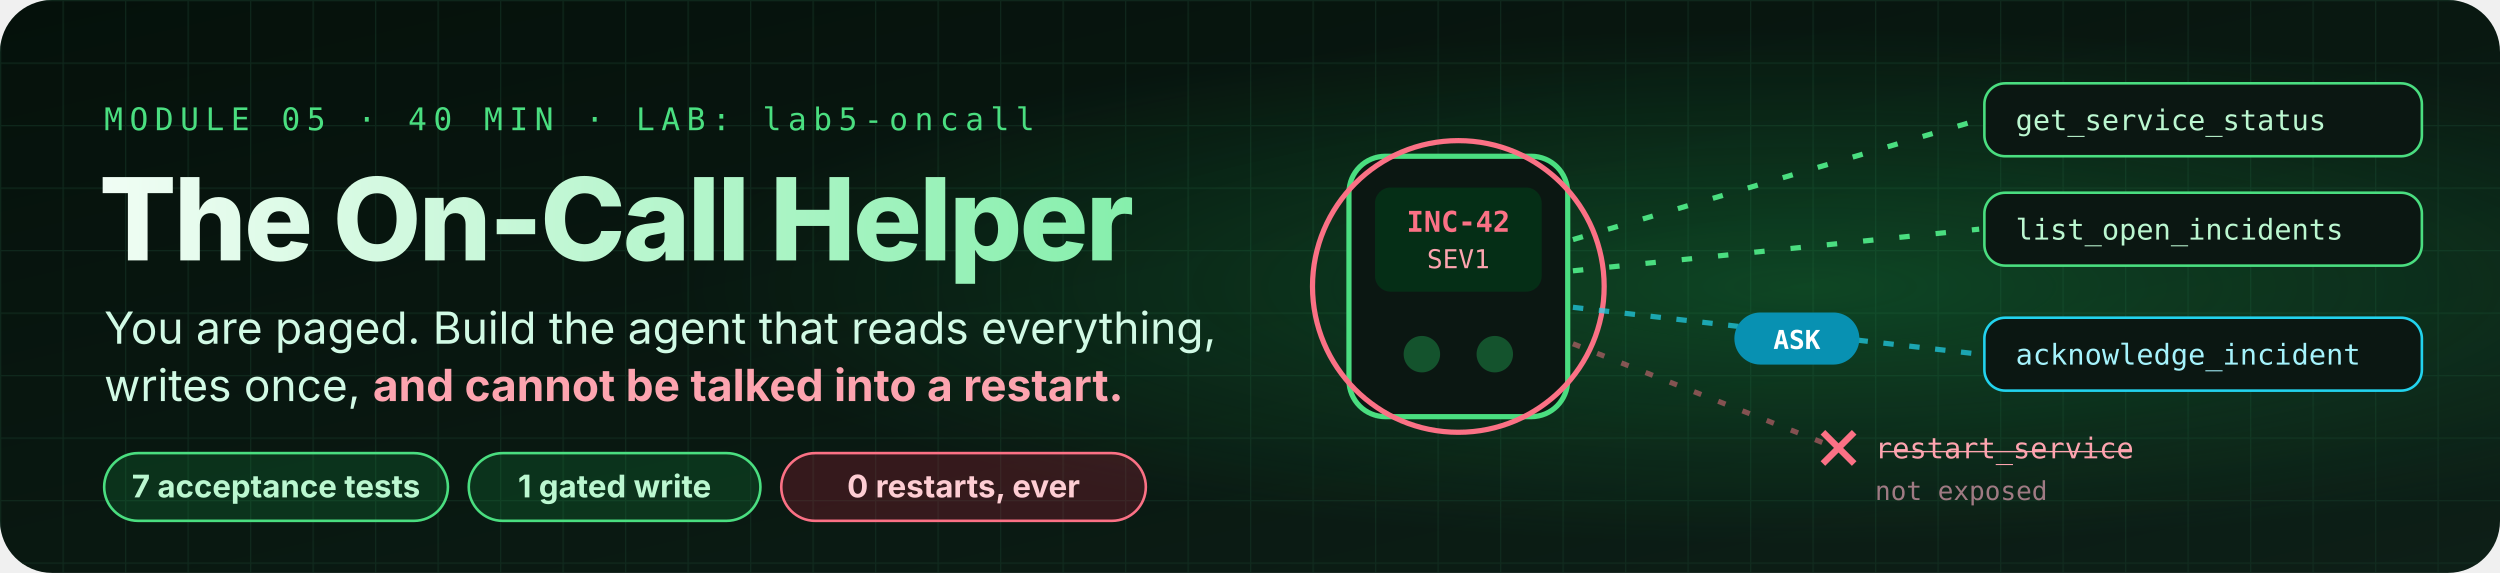
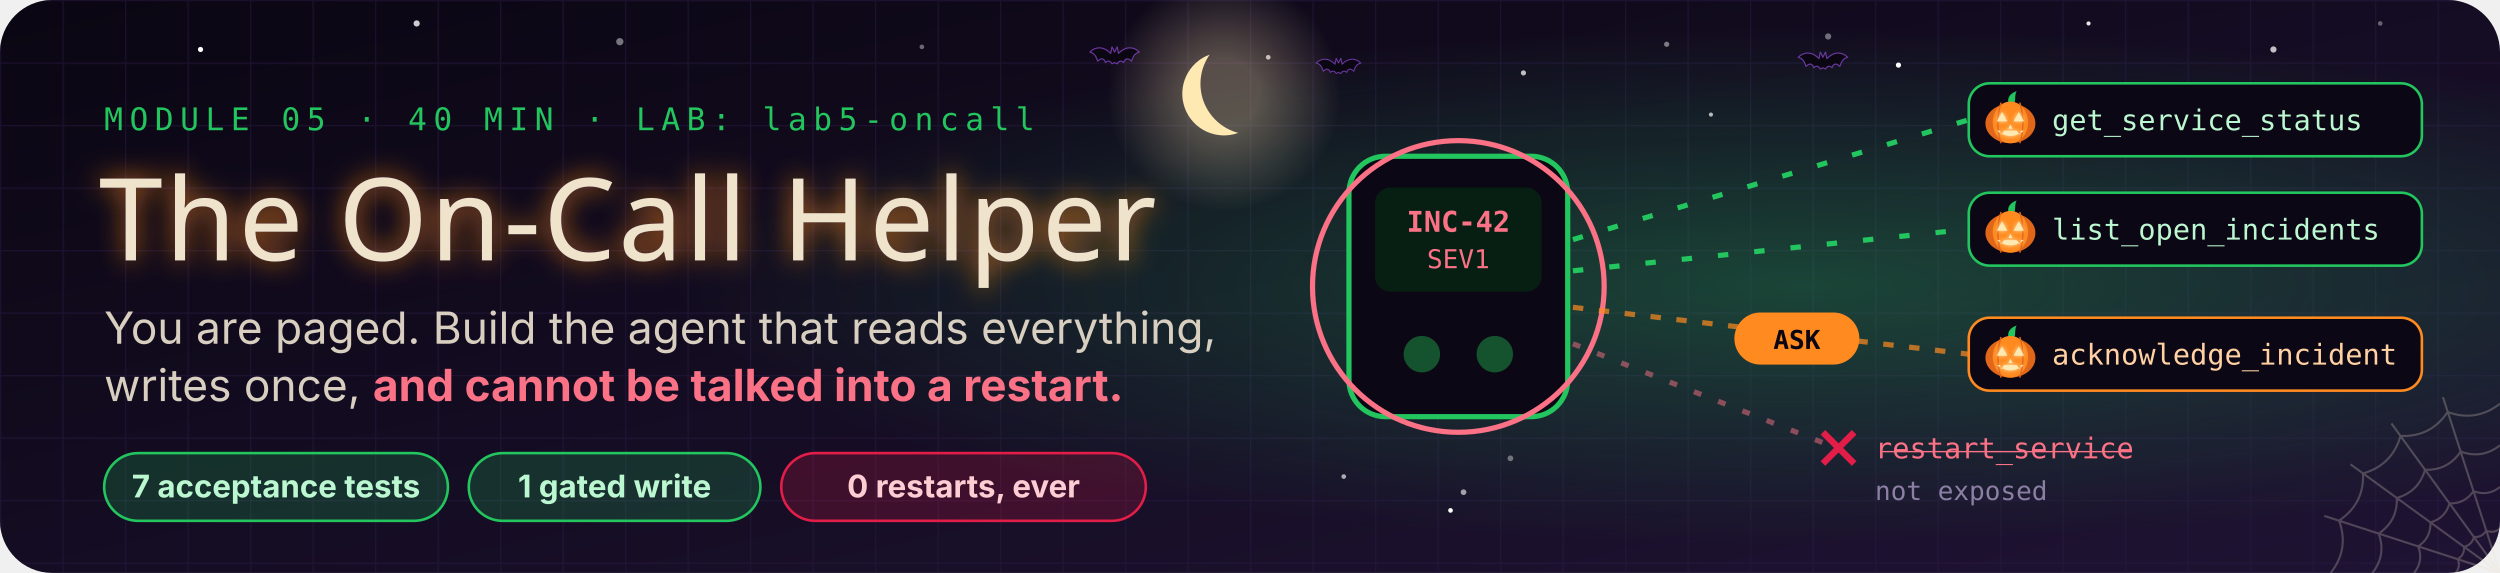
<svg xmlns="http://www.w3.org/2000/svg" width="960" height="220" viewBox="0 0 960 220" font-family="Inter, -apple-system, 'Segoe UI', Helvetica, Arial, sans-serif" role="img" aria-label="Module 5: the on-call helper. A pager goes off; the agent may read everything, but the one write waits at an ASK gate and restart is not wired at all.">
  <style>
-     .flow { stroke-dasharray: 4 10; animation: flow 1.4s linear infinite; }
-     .ring { animation: ring 1.2s ease-in-out infinite; transform-box: fill-box; transform-origin: center; }
-     .halo { animation: halo 2.4s ease-out infinite; transform-box: fill-box; transform-origin: center; }
-     .blink { animation: blink 1.6s steps(1) infinite; }
-     .tick { animation: tick 1s steps(1) infinite; }
-     @keyframes flow { to { stroke-dashoffset: -28; } }
-     @keyframes ring { 0%,100% { transform: rotate(0); } 10% { transform: rotate(-9deg); } 20% { transform: rotate(9deg); } 30% { transform: rotate(-6deg); } 40% { transform: rotate(0); } }
-     @keyframes halo { 0% { opacity: .6; transform: scale(.95); } 100% { opacity: 0; transform: scale(1.5); } }
-     @keyframes blink { 0%,55% { opacity: 1; } 56%,100% { opacity: .3; } }
-     @keyframes tick { 0%,49% { opacity: 1; } 50%,100% { opacity: .15; } }
-     @media (prefers-reduced-motion: reduce) { * { animation: none !important; } }
-   </style>
+   .b5-tw { animation: b5-tw 3.2s ease-in-out infinite; }
+   .b5-fly { animation: b5-fly 6s ease-in-out infinite; }
+   .b5-flk { animation: b5-flk 3.1s steps(1) infinite; }
+   .b5-flow { stroke-dasharray: 4 10; animation: b5-flow 1.4s linear infinite; }
+   .b5-ring { animation: b5-ring 1.2s ease-in-out infinite; transform-box: fill-box; transform-origin: center; }
+   .b5-halo { animation: b5-halo 2.4s ease-out infinite; transform-box: fill-box; transform-origin: center; }
+   .b5-blink { animation: b5-blink 1.6s steps(1) infinite; }
+   .b5-tick { animation: b5-tick 1s steps(1) infinite; }
+   @keyframes b5-tw { 0%,100% { opacity: .15; } 50% { opacity: 1; } }
+   @keyframes b5-fly { 0%,100% { transform: translate(0,0) rotate(0); } 50% { transform: translate(12px,-7px) rotate(-8deg); } }
+   @keyframes b5-flk { 0%,64% { opacity: 1; } 65%,70% { opacity: .3; } 71%,78% { opacity: 1; } 79%,82% { opacity: .4; } 83%,100% { opacity: 1; } }
+   @keyframes b5-flow { to { stroke-dashoffset: -28; } }
+   @keyframes b5-ring { 0%,100% { transform: rotate(0); } 10% { transform: rotate(-9deg); } 20% { transform: rotate(9deg); } 30% { transform: rotate(-6deg); } 40% { transform: rotate(0); } }
+   @keyframes b5-halo { 0% { opacity: .6; transform: scale(.95); } 100% { opacity: 0; transform: scale(1.5); } }
+   @keyframes b5-blink { 0%,55% { opacity: 1; } 56%,100% { opacity: .3; } }
+   @keyframes b5-tick { 0%,49% { opacity: 1; } 50%,100% { opacity: .15; } }
+   @media (prefers-reduced-motion: reduce) { .b5-tw, .b5-fly, .b5-flk, .b5-flow, .b5-ring, .b5-halo, .b5-blink, .b5-tick { animation: none !important; } }
+  </style>
  <defs>
-     <linearGradient id="bg5" x1="0" y1="0" x2="1" y2="1">
-       <stop offset="0" stop-color="#05110b" />
-       <stop offset="1" stop-color="#0d1f17" />
+     <linearGradient id="b5-bg" x1="0" y1="0" x2="1" y2="1">
+       <stop offset="0" stop-color="#0a0612" />
+       <stop offset="1" stop-color="#1f1333" />
    </linearGradient>
-     <radialGradient id="glow5" cx="0.72" cy="0.5" r="0.45">
-       <stop offset="0" stop-color="#16a34a" stop-opacity=".32" />
-       <stop offset="1" stop-color="#16a34a" stop-opacity="0" />
+     <pattern id="b5-grid" width="24" height="24" patternUnits="userSpaceOnUse">
+       <path d="M24 0H0V24" fill="none" stroke="#2a1a44" />
+     </pattern>
+     <radialGradient id="b5-glow" cx="0.72" cy="0.5" r="0.45">
+       <stop offset="0" stop-color="#22c55e" stop-opacity=".3" />
+       <stop offset="1" stop-color="#22c55e" stop-opacity="0" />
    </radialGradient>
-     <pattern id="grid5" width="24" height="24" patternUnits="userSpaceOnUse">
-       <path d="M24 0H0V24" fill="none" stroke="#143325" stroke-width="1" />
-     </pattern>
-     <linearGradient id="title5" x1="0" x2="1">
-       <stop offset="0" stop-color="#f0fdf4" />
-       <stop offset="1" stop-color="#86efac" />
-     </linearGradient>
+     <radialGradient id="b5-mg">
+       <stop offset=".3" stop-color="#ffe9b3" stop-opacity=".3" />
+       <stop offset="1" stop-color="#ffe9b3" stop-opacity="0" />
+     </radialGradient>
+     <filter id="b5-tg" x="-6%" y="-40%" width="112%" height="180%">
+       <feGaussianBlur stdDeviation="5" result="b" />
+       <feFlood flood-color="#ff8a1f" flood-opacity=".8" />
+       <feComposite in2="b" operator="in" result="g" />
+       <feMerge>
+         <feMergeNode in="g" />
+         <feMergeNode in="SourceGraphic" />
+       </feMerge>
+     </filter>
+     <filter id="b5-fg" x="-50%" y="-50%" width="200%" height="200%">
+       <feGaussianBlur stdDeviation="2.2" result="b" />
+       <feMerge>
+         <feMergeNode in="b" />
+         <feMergeNode in="SourceGraphic" />
+       </feMerge>
+     </filter>
+     <path id="b5-bat" d="M0,-4L-2,-8L-3,-3C-9,-9 -15,-8 -19,-4C-15,-3 -14,0 -13,3C-10,0 -8,1 -7,4C-5,2 -3,3 -2,5L0,4L2,5C3,3 5,2 7,4C8,1 10,0 13,3C14,0 15,-3 19,-4C15,-8 9,-9 3,-3L2,-8Z" fill="#0a0612" stroke="#a855f7" stroke-opacity=".6" stroke-width=".9" stroke-linejoin="round" />
+     <g id="b5-pk">
+       <path d="M-2,-19C-3,-24 0,-28 6,-30C4,-27 5,-22 4,-19Z" fill="#22c55e" />
+       <ellipse cy="1" rx="24" ry="19" fill="#e0661a" />
+       <ellipse rx="17" ry="20" fill="#ff8a1f" />
+       <path d="M-9,-19C-13,-6 -13,8 -9,20M9,-19C13,-6 13,8 9,20" fill="none" stroke="#e0661a" stroke-width="1.4" />
+     </g>
+     <path id="b5-pf" d="M-13,-1L-8,-10L-3,-1ZM3,-1L8,-10L13,-1ZM-2,6L0,2L2,6ZM-13,8Q0,18 13,8L10,8 9,12 6,8 -6,8 -9,12 -10,8Z" />
  </defs>
-   <rect width="960" height="220" rx="20" fill="url(#bg5)" />
-   <rect width="960" height="220" rx="20" fill="url(#grid5)" opacity=".6" />
-   <rect width="960" height="220" rx="20" fill="url(#glow5)" />
-   <text x="40" y="50" font-family="Menlo, 'JetBrains Mono', monospace" font-size="12" letter-spacing="2.5" fill="#4ade80">MODULE 05 · 40 MIN · LAB: lab5-oncall</text>
-   <text x="38" y="100" font-size="44" font-weight="800" fill="url(#title5)" letter-spacing="-1">The On-Call Helper</text>
-   <text x="40" y="132" font-size="17" fill="#d1fae5">You are paged. Build the agent that reads everything,</text>
-   <text x="40" y="154" font-size="17" fill="#d1fae5">writes once, <tspan fill="#fda4af" font-weight="700">and cannot be talked into a restart.</tspan>
+   <rect width="960" height="220" rx="20" fill="url(#b5-bg)" />
+   <rect width="960" height="220" rx="20" fill="url(#b5-grid)" opacity=".5" />
+   <rect width="960" height="220" rx="20" fill="url(#b5-glow)" />
+   <g fill="#fff">
+     <circle cx="585" cy="28" r="1.0" opacity="0.73" />
+     <circle cx="873" cy="19" r="1.2" opacity="0.74" />
+     <circle cx="802" cy="9" r="0.8" opacity="0.9" />
+     <circle cx="702" cy="14" r="1.2" opacity="0.4" />
+     <circle cx="354" cy="18" r="0.9" opacity="0.38" />
+     <circle cx="487" cy="22" r="0.9" opacity="0.7" />
+     <circle cx="914" cy="9" r="0.9" opacity="0.35" />
+     <circle cx="640" cy="17" r="1.0" opacity="0.45" />
+     <circle class="b5-tw" style="animation-delay:-2.4s" cx="729" cy="25" r="1.0" />
+     <circle cx="238" cy="16" r="1.4" opacity="0.44" />
+     <circle cx="160" cy="9" r="1.2" opacity="0.79" />
+     <circle class="b5-tw" style="animation-delay:-0.6s" cx="77" cy="19" r="1.0" />
+     <circle class="b5-tw" style="animation-delay:-1.3s" cx="583" cy="97" r="0.8" />
+     <circle cx="566" cy="124" r="1.1" opacity="0.69" />
+     <circle cx="698" cy="122" r="1.4" opacity="0.4" />
+     <circle cx="566" cy="83" r="1.2" opacity="0.55" />
+     <circle cx="657" cy="44" r="0.8" opacity="0.69" />
+     <circle class="b5-tw" style="animation-delay:-1.6s" cx="580" cy="111" r="0.9" />
+     <circle cx="562" cy="189" r="1.1" opacity="0.59" />
+     <circle cx="580" cy="176" r="1.1" opacity="0.38" />
+     <circle class="b5-tw" style="animation-delay:-0.6s" cx="557" cy="196" r="0.9" />
+     <circle cx="516" cy="183" r="0.9" opacity="0.64" />
+   </g>
+   <circle cx="470" cy="36" r="45" fill="url(#b5-mg)" />
+   <path transform="translate(470 36) rotate(-20)" d="M0,-16A16,16 0 0,0 0,16A19.5,19.5 0 0,1 0,-16Z" fill="#ffe9b3" />
+   <g transform="translate(428 22) scale(0.5)">
+     <use href="#b5-bat" class="b5-fly" style="animation-duration:6s;animation-delay:-1s" />
+   </g>
+   <g transform="translate(514 26) scale(0.45)">
+     <use href="#b5-bat" class="b5-fly" style="animation-duration:7s;animation-delay:-3s" />
+   </g>
+   <g transform="translate(700 24) scale(0.5)">
+     <use href="#b5-bat" class="b5-fly" style="animation-duration:5.5s;animation-delay:-2s" />
+   </g>
+   <path d="M960,220L892.5,198.1M960,220L902.6,178.3M960,220L918.3,162.6M960,220L938.1,152.5M943.0,220.0Q944.9,217.6 943.8,214.7Q946.4,213.1 946.2,210.0Q949.2,209.2 950.0,206.2Q953.1,206.4 954.7,203.8Q957.6,204.9 960.0,203.0M927.0,220.0Q930.7,215.4 928.6,209.8Q933.5,206.5 933.3,200.6Q939.0,199.0 940.6,193.3Q946.5,193.5 949.8,188.6Q955.4,190.7 960.0,187.0M911.0,220.0Q916.4,213.1 913.4,204.9Q920.7,200.0 920.4,191.2Q928.8,188.8 931.2,180.4Q940.0,180.7 944.9,173.4Q953.1,176.4 960.0,171.0M895.0,220.0Q902.2,210.8 898.2,199.9Q907.9,193.4 907.4,181.8Q918.6,178.6 921.8,167.4Q933.4,167.9 939.9,158.2Q950.8,162.2 960.0,155.0" fill="none" stroke="#efe3cc" stroke-opacity=".25" stroke-width=".8" />
+   <text x="40" y="50" font-family="Menlo, 'JetBrains Mono', monospace" font-size="12" letter-spacing="2.5" fill="#22c55e">MODULE 05 · 40 MIN · LAB: lab5-oncall</text>
+   <text x="38" y="100" font-family="Creepster, 'Chalkboard SE', Impact, fantasy" font-size="44" letter-spacing="1" fill="#efe3cc" filter="url(#b5-tg)">The On-Call Helper</text>
+   <text x="40" y="132" font-size="17" fill="#d8cfc0">You are paged. Build the agent that reads everything,</text>
+   <text x="40" y="154" font-size="17" fill="#d8cfc0">writes once, <tspan fill="#fb7185" font-weight="700">and cannot be talked into a restart.</tspan>
  </text>
-   <g font-size="12" font-weight="700">
-     <rect x="40" y="174" width="132" height="26" rx="13" fill="#16a34a" fill-opacity=".2" stroke="#4ade80" />
-     <text x="106" y="191" text-anchor="middle" fill="#bbf7d0">7 acceptance tests</text>
-     <rect x="180" y="174" width="112" height="26" rx="13" fill="#16a34a" fill-opacity=".2" stroke="#4ade80" />
-     <text x="236" y="191" text-anchor="middle" fill="#bbf7d0">1 gated write</text>
-     <rect x="300" y="174" width="140" height="26" rx="13" fill="#e11d48" fill-opacity=".2" stroke="#fb7185" />
-     <text x="370" y="191" text-anchor="middle" fill="#fecdd3">0 restarts, ever</text>
+   <g font-weight="700">
+     <rect x="40" y="174" width="132" height="26" rx="13" fill="#22c55e" fill-opacity=".2" stroke="#22c55e" />
+     <text x="106" y="191" text-anchor="middle" fill="#bbf7d0" font-size="12">7 acceptance tests</text>
+     <rect x="180" y="174" width="112" height="26" rx="13" fill="#22c55e" fill-opacity=".2" stroke="#22c55e" />
+     <text x="236" y="191" text-anchor="middle" fill="#bbf7d0" font-size="12">1 gated write</text>
+     <rect x="300" y="174" width="140" height="26" rx="13" fill="#e11d48" fill-opacity=".2" stroke="#e11d48" />
+     <text x="370" y="191" text-anchor="middle" fill="#fecdd3" font-size="12">0 restarts, ever</text>
  </g>
  <g transform="translate(560 110)">
-     <g class="ring">
-       <rect x="-42" y="-50" width="84" height="100" rx="14" fill="#0b1712" stroke="#4ade80" stroke-width="2" />
-       <rect x="-32" y="-38" width="64" height="40" rx="6" fill="#052e16" />
+     <g class="b5-ring">
+       <rect x="-42" y="-50" width="84" height="100" rx="14" fill="#0c0714" stroke="#22c55e" stroke-width="2" />
+       <rect x="-32" y="-38" width="64" height="40" rx="6" fill="#071f12" />
      <text x="0" y="-21" text-anchor="middle" font-family="Menlo, 'JetBrains Mono', monospace" font-size="11" font-weight="700" fill="#fb7185">INC-42</text>
-       <text x="0" y="-7" text-anchor="middle" font-family="Menlo, 'JetBrains Mono', monospace" font-size="10" fill="#fda4af" class="tick">SEV1</text>
+       <text x="0" y="-7" text-anchor="middle" font-family="Menlo, 'JetBrains Mono', monospace" font-size="10" fill="#fb7185" class="b5-tick">SEV1</text>
      <circle cx="-14" cy="26" r="7" fill="#14532d" />
      <circle cx="14" cy="26" r="7" fill="#14532d" />
    </g>
  </g>
-   <circle class="halo" cx="560" cy="110" r="56" fill="none" stroke="#fb7185" stroke-width="2" />
+   <circle class="b5-halo" cx="560" cy="110" r="56" fill="none" stroke="#fb7185" stroke-width="2" />
  <g fill="none" stroke-width="2">
-     <path class="flow" d="M604 92 L760 46" stroke="#4ade80" />
-     <path class="flow" d="M604 104 L760 88" stroke="#4ade80" />
-     <path d="M604 118 L760 136" stroke="#22d3ee" stroke-dasharray="4 6" opacity=".7" />
+     <path class="b5-flow" d="M604 92 L756 46" stroke="#22c55e" />
+     <path class="b5-flow" d="M604 104 L756 88" stroke="#22c55e" />
+     <path d="M604 118 L756 136" stroke="#ff8a1f" stroke-dasharray="4 6" opacity=".7" />
    <path d="M604 132 L700 170" stroke="#fb7185" stroke-dasharray="3 7" opacity=".5" />
  </g>
  <g font-family="Menlo, 'JetBrains Mono', monospace" font-size="11">
-     <rect x="762" y="32" width="168" height="28" rx="8" fill="#0b1712" stroke="#4ade80" />
-     <text x="774" y="50" fill="#bbf7d0">get_service_status</text>
-     <rect x="762" y="74" width="168" height="28" rx="8" fill="#0b1712" stroke="#4ade80" />
-     <text x="774" y="92" fill="#bbf7d0">list_open_incidents</text>
-     <rect x="762" y="122" width="168" height="28" rx="8" fill="#0b1712" stroke="#22d3ee" />
-     <text x="774" y="140" fill="#a5f3fc">acknowledge_incident</text>
-     <g class="blink" transform="translate(690 130)">
-       <rect x="-24" y="-10" width="48" height="20" rx="10" fill="#0891b2" />
-       <text x="0" y="4" text-anchor="middle" fill="#fff" font-weight="700" font-size="10">ASK</text>
+     <rect x="756" y="32" width="174" height="28" rx="8" fill="#0c0714" stroke="#22c55e" />
+     <g transform="translate(772 47) scale(0.4)">
+       <use href="#b5-pk" />
+       <use href="#b5-pf" fill="#ffe9b3" filter="url(#b5-fg)" />
+     </g>
+     <text x="788" y="50" fill="#bbf7d0">get_service_status</text>
+     <rect x="756" y="74" width="174" height="28" rx="8" fill="#0c0714" stroke="#22c55e" />
+     <g transform="translate(772 89) scale(0.4)">
+       <use href="#b5-pk" />
+       <use href="#b5-pf" fill="#ffe9b3" filter="url(#b5-fg)" />
+     </g>
+     <text x="788" y="92" fill="#bbf7d0">list_open_incidents</text>
+     <rect x="756" y="122" width="174" height="28" rx="8" fill="#0c0714" stroke="#ff8a1f" />
+     <g transform="translate(772 137) scale(0.4)">
+       <use href="#b5-pk" />
+       <use href="#b5-pf" fill="#ffe9b3" filter="url(#b5-fg)" />
+     </g>
+     <text x="788" y="140" fill="#ffd1a3">acknowledge_incident</text>
+     <g class="b5-blink" transform="translate(690 130)">
+       <rect x="-24" y="-10" width="48" height="20" rx="10" fill="#ff8a1f" />
+       <text x="0" y="4" text-anchor="middle" fill="#0a0612" font-weight="700" font-size="10">ASK</text>
    </g>
    <g transform="translate(706 172)">
-       <line x1="-6" y1="-6" x2="6" y2="6" stroke="#fb7185" stroke-width="2.5" />
-       <line x1="-6" y1="6" x2="6" y2="-6" stroke="#fb7185" stroke-width="2.5" />
-       <text x="14" y="4" fill="#fda4af" text-decoration="line-through">restart_service</text>
-       <text x="14" y="20" fill="#9f7a83" font-size="10">not exposed</text>
+       <line x1="-6" y1="-6" x2="6" y2="6" stroke="#e11d48" stroke-width="2.5" />
+       <line x1="-6" y1="6" x2="6" y2="-6" stroke="#e11d48" stroke-width="2.5" />
+       <text x="14" y="4" fill="#fb7185" text-decoration="line-through">restart_service</text>
+       <text x="14" y="20" fill="#8b7fa3" font-size="10">not exposed</text>
    </g>
  </g>
</svg>
